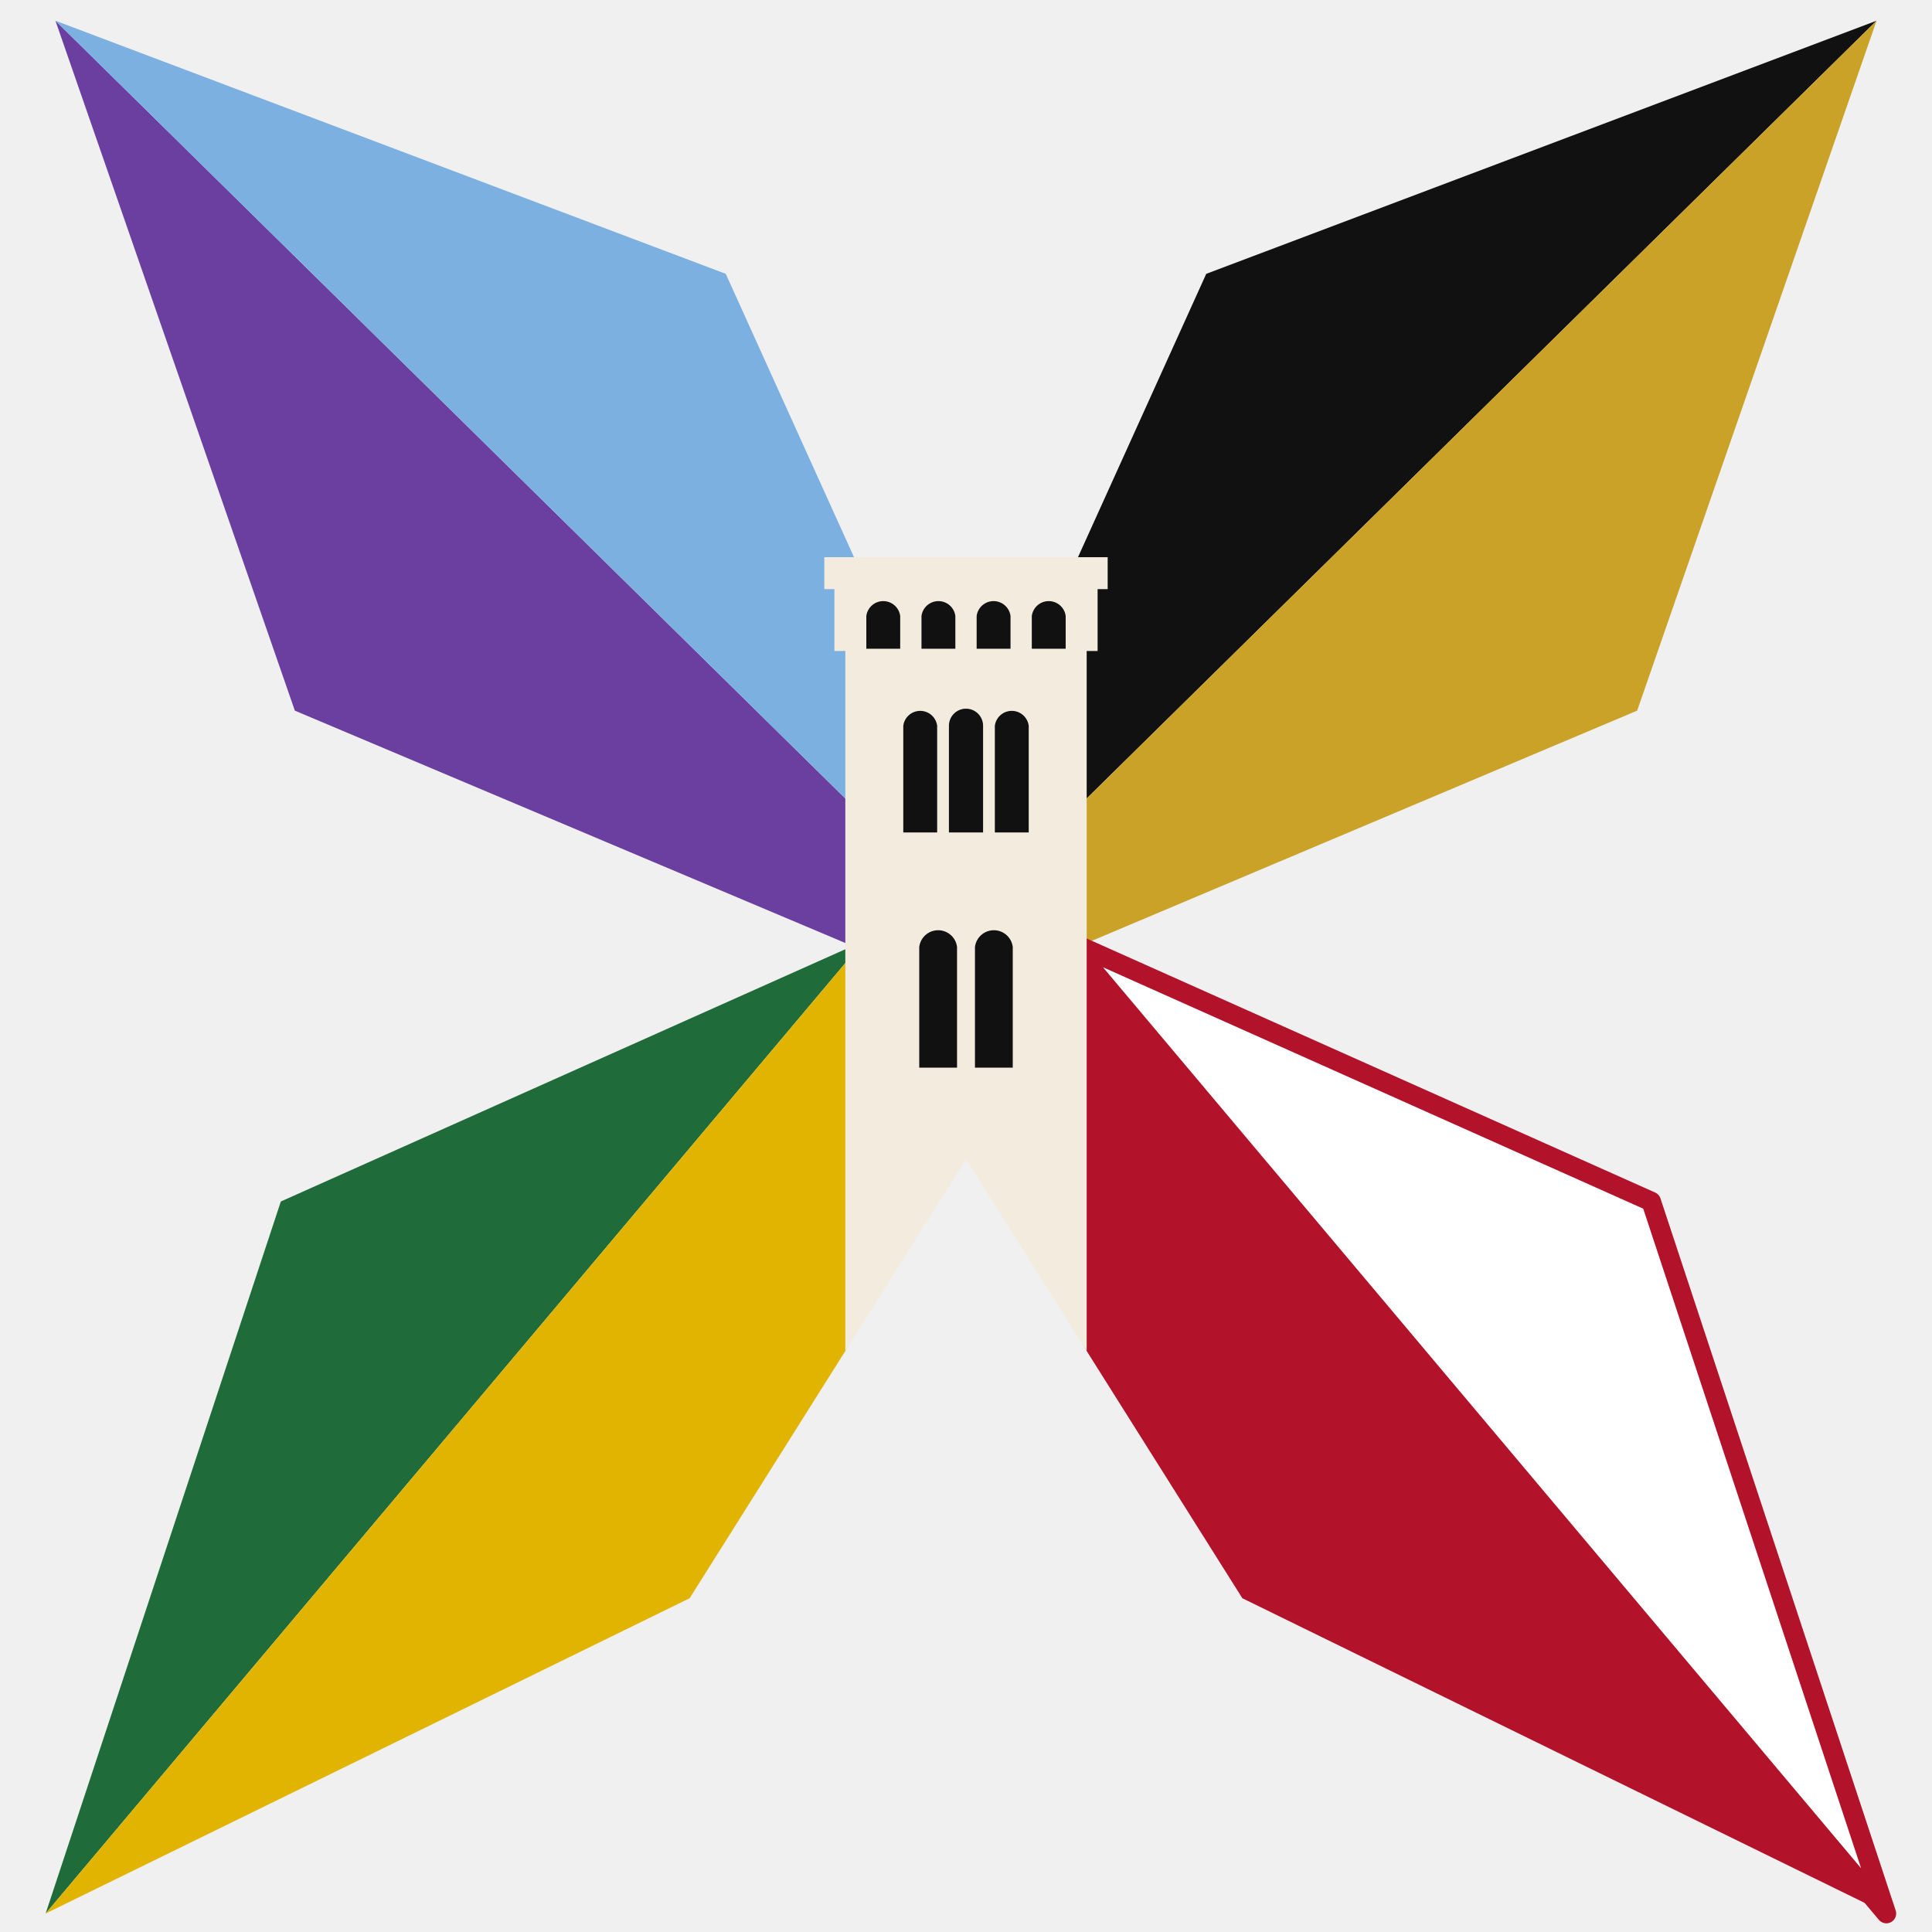
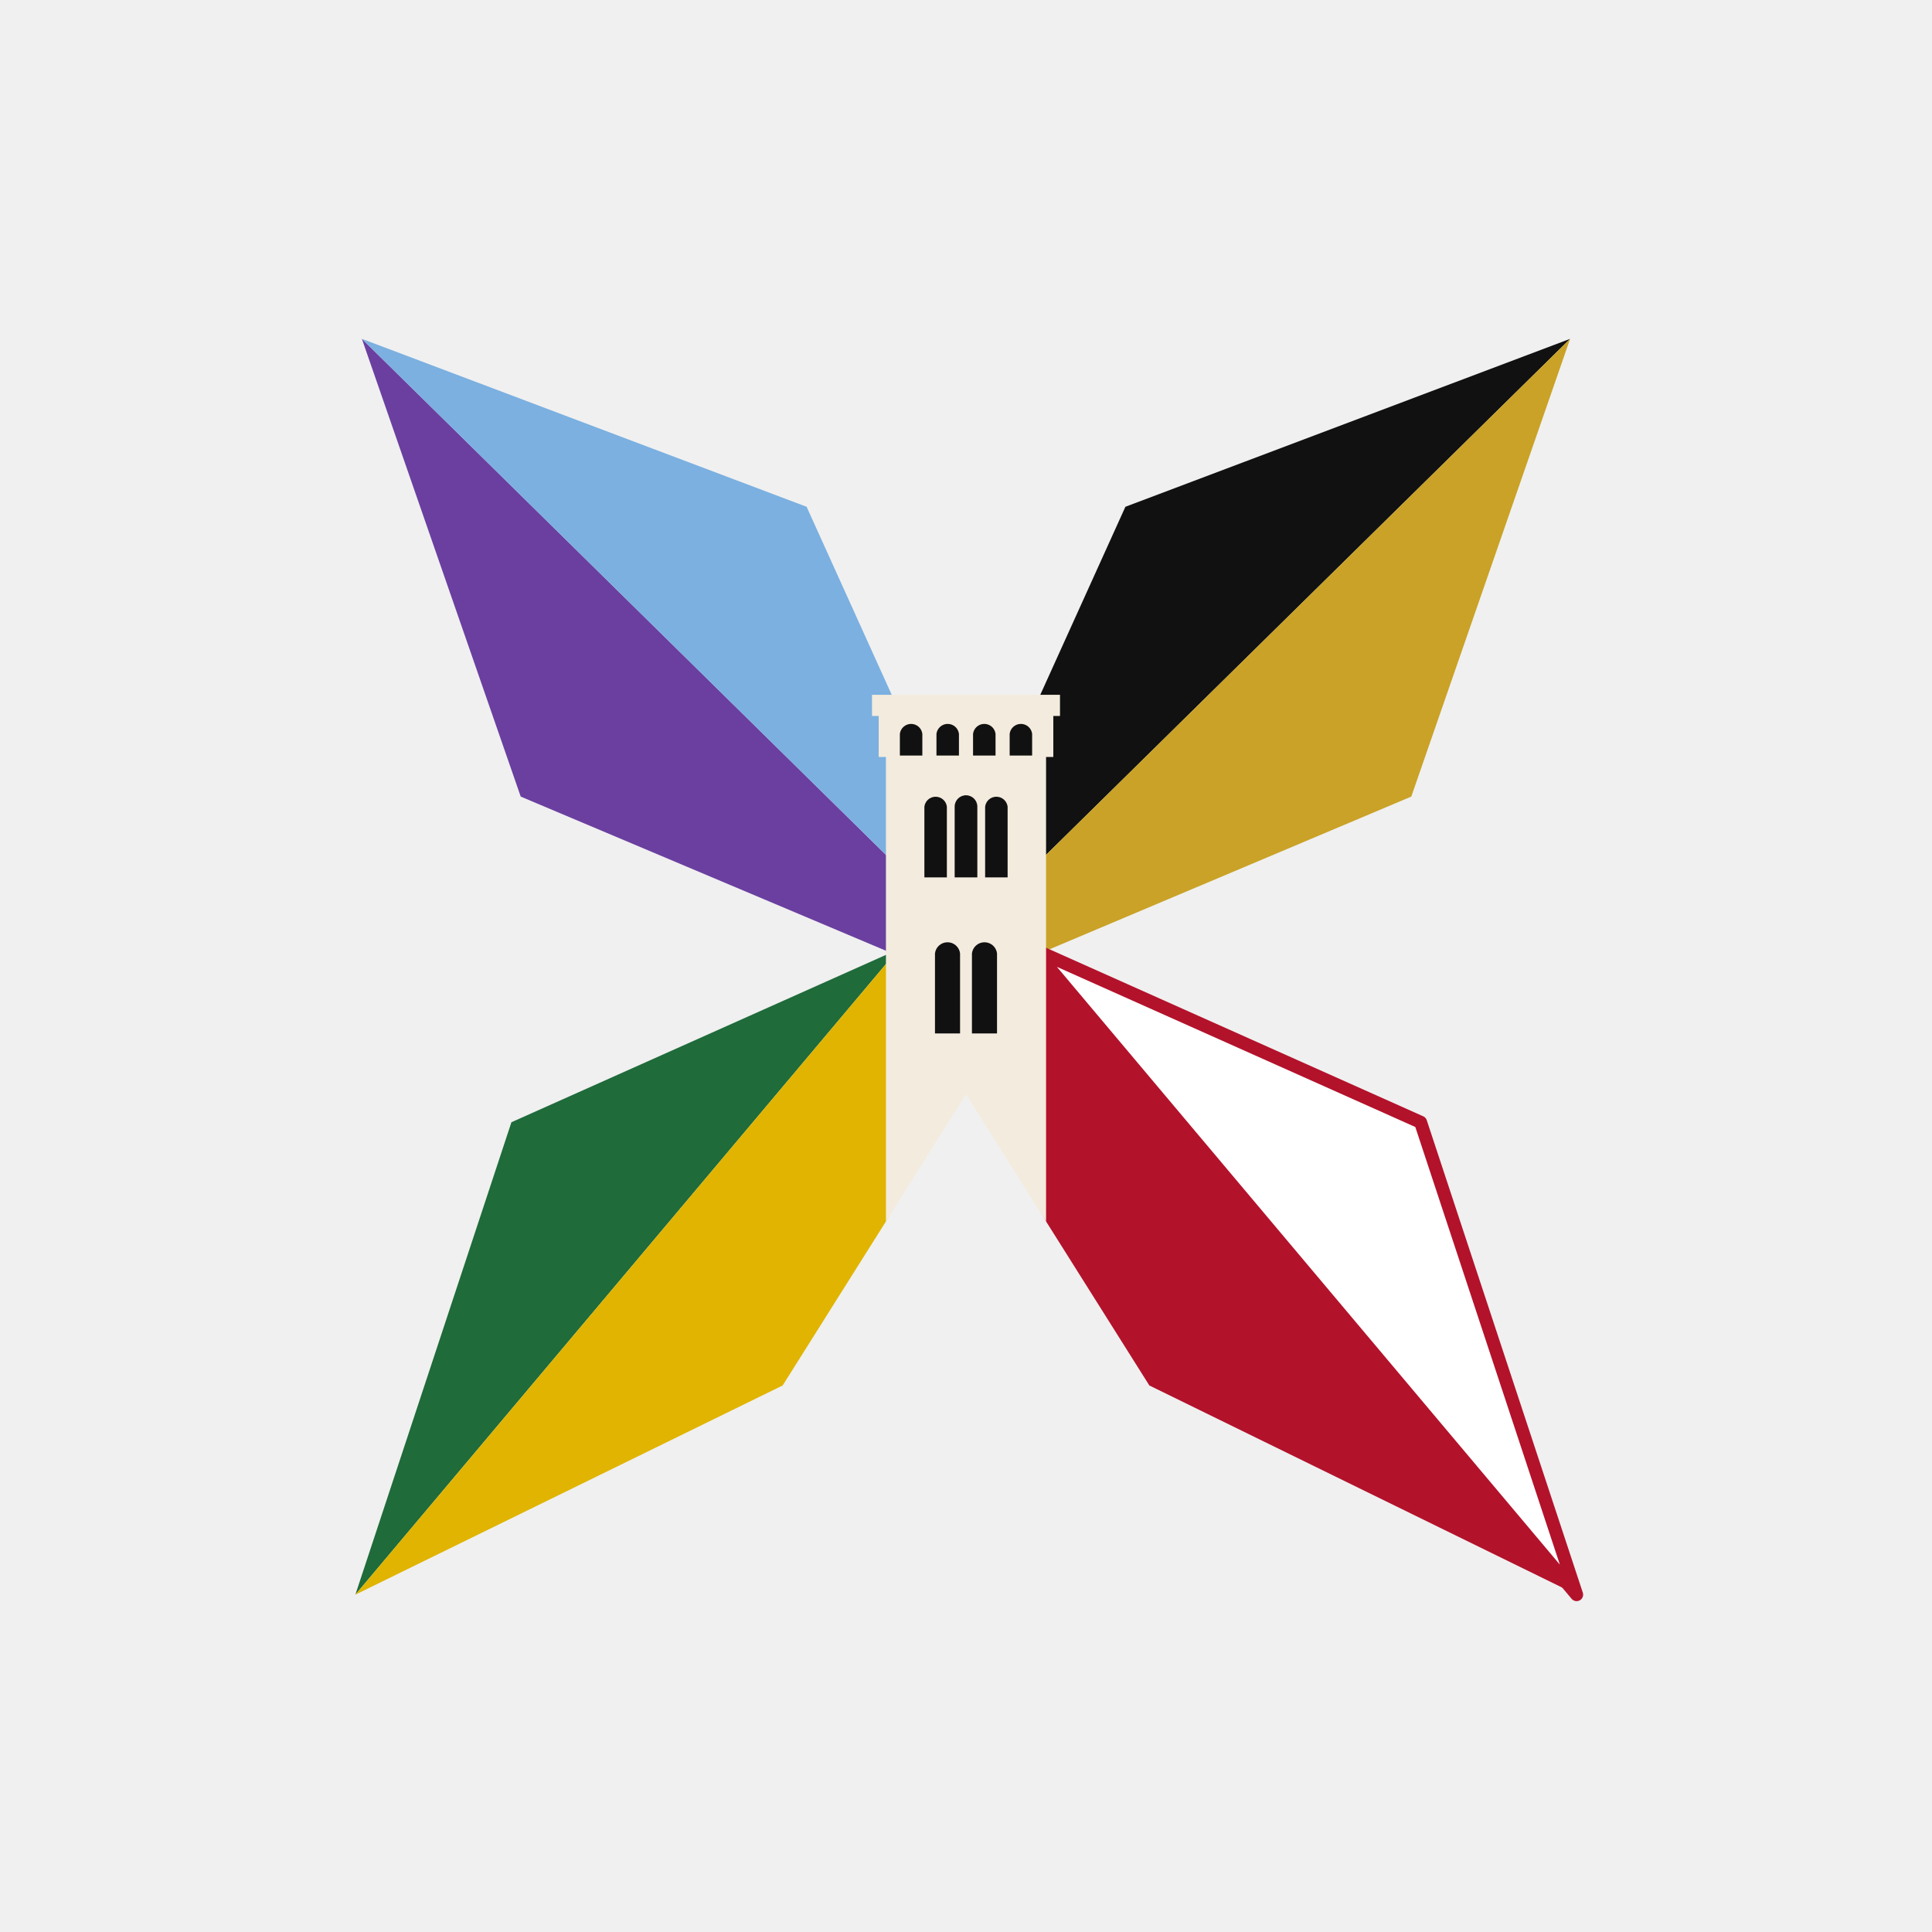
- <svg xmlns="http://www.w3.org/2000/svg" viewBox="0 0 690 690">
+ <svg xmlns="http://www.w3.org/2000/svg" viewBox="-175 -175 1040 1040">
  <g transform="translate(0 0) scale(1) translate(-167 -167)">
    <path d="M186.8 174.4L272.3 420.8L493.1 514L493.1 476Z" fill="#6B3FA0" />
    <path d="M186.8 174.4L493.1 476L493.1 412.6L426.2 264.8Z" fill="#7BB0E0" />
    <path d="M837.2 174.4L530.9 476L530.9 412.6L597.8 264.8Z" fill="#111111" />
    <path d="M837.2 174.4L751.7 420.8L530.9 514L530.9 476Z" fill="#C9A227" />
    <path d="M183.3 850.4L267.3 596.1L493.1 495.2L493.1 482.2Z" fill="#1F6B3A" />
    <path d="M183.3 850.4L493.1 482.2L493.1 606.7L468.9 649.5L413.3 737.8Z" fill="#E0B400" />
    <path d="M840.7 850.4L530.9 482.2L530.9 606.7L555.1 649.5L610.7 737.8Z" fill="#B3122B" />
    <path d="M840.7 850.4L756.7 596.1L530.9 495.2L530.9 482.2Z" fill="#FFFFFF" stroke="#B3122B" stroke-width="7" stroke-linejoin="round" />
    <path d="M468.9 649.5L468.9 399.5L465 399.5L465 377.4L461.4 377.4L461.4 366L562.6 366L562.6 377.4L559 377.4L559 399.5L555.1 399.5L555.1 649.5L512 581Z" fill="#F3EBDD" />
    <path d="M476.4 387A6.1 6.1 0 0 1 488.5 387L488.5 398.7L476.4 398.7ZM496.1 387A6.1 6.1 0 0 1 508.2 387L508.2 398.7L496.1 398.7ZM515.8 387A6.1 6.1 0 0 1 527.9 387L527.9 398.7L515.8 398.7ZM535.5 387A6.1 6.1 0 0 1 547.6 387L547.6 398.7L535.5 398.7ZM489.6 426.2A6.1 6.1 0 0 1 501.7 426.2L501.7 464.3L489.6 464.3ZM505.9 426.2A6.1 6.1 0 0 1 518.1 426.2L518.1 464.3L505.9 464.3ZM522.3 426.2A6.1 6.1 0 0 1 534.4 426.2L534.4 464.3L522.3 464.3ZM495.3 505.2A6.8 6.8 0 0 1 508.8 505.2L508.8 548.3L495.3 548.3ZM515.2 505.2A6.8 6.8 0 0 1 528.7 505.2L528.7 548.3L515.2 548.3Z" fill="#111111" />
  </g>
</svg>
